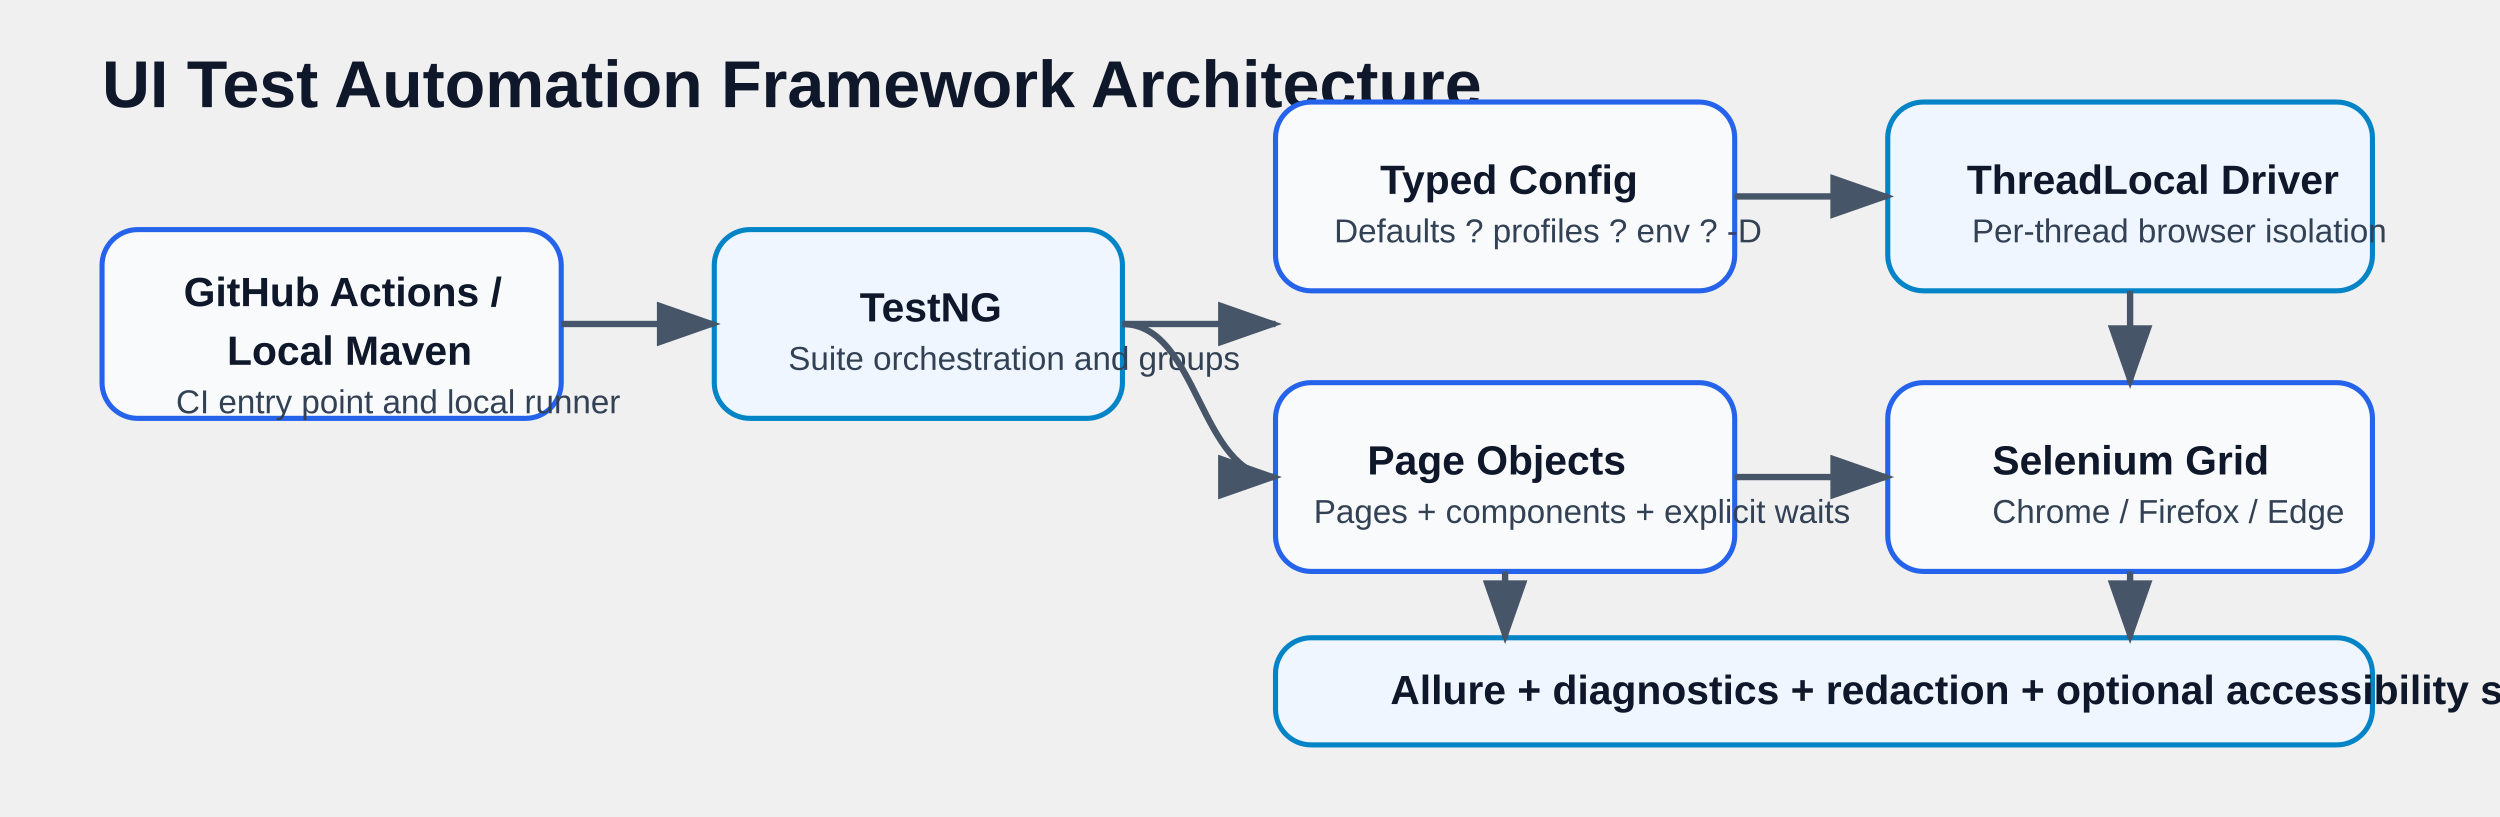
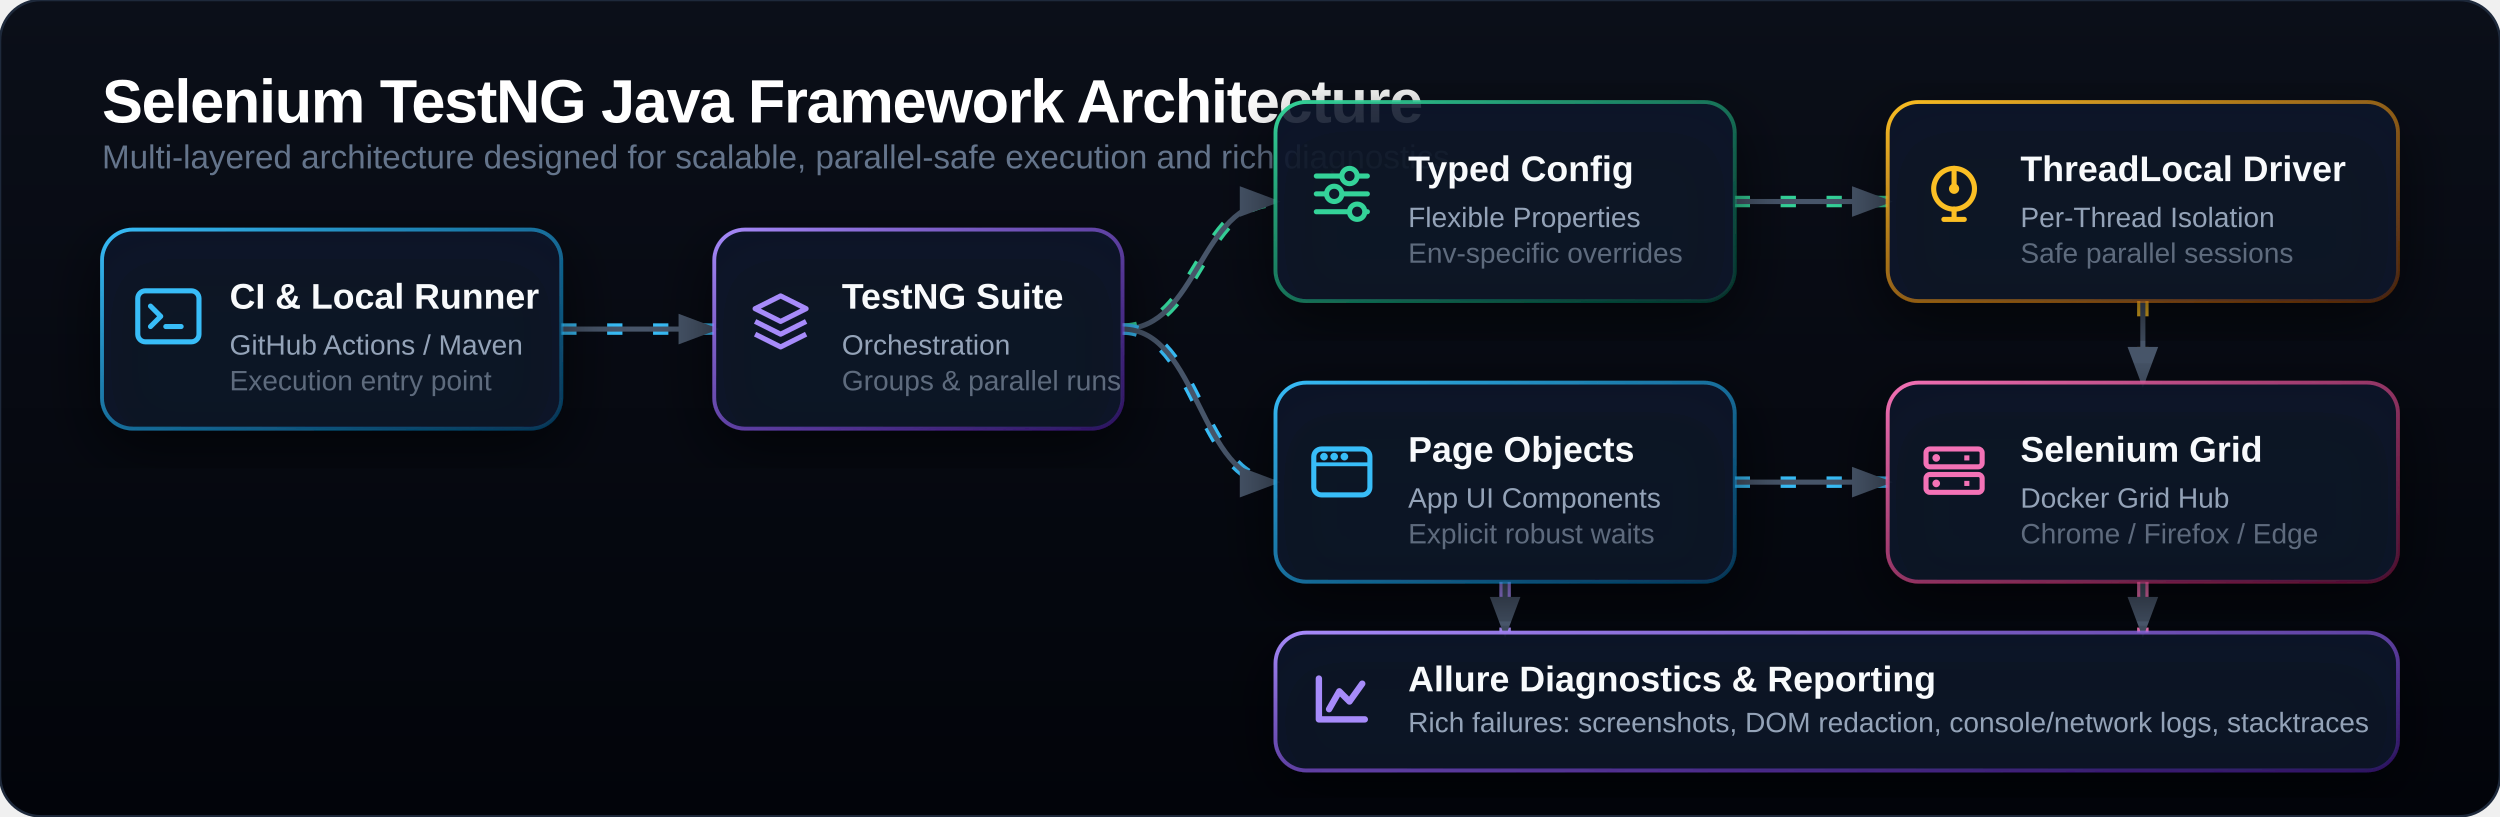
<svg xmlns="http://www.w3.org/2000/svg" width="980" height="320" viewBox="0 0 980 320" role="img" aria-labelledby="title desc">
+   <defs>
+     <linearGradient id="canvas-bg" x1="0" y1="0" x2="0" y2="1">
+       <stop offset="0%" stop-color="#0b0f19" />
+       <stop offset="100%" stop-color="#02040a" />
+     </linearGradient>
+     <linearGradient id="border-blue" x1="0" y1="0" x2="1" y2="1">
+       <stop offset="0%" stop-color="#38bdf8" />
+       <stop offset="100%" stop-color="#0369a1" stop-opacity="0.4" />
+     </linearGradient>
+     <linearGradient id="border-purple" x1="0" y1="0" x2="1" y2="1">
+       <stop offset="0%" stop-color="#a78bfa" />
+       <stop offset="100%" stop-color="#5b21b6" stop-opacity="0.4" />
+     </linearGradient>
+     <linearGradient id="border-green" x1="0" y1="0" x2="1" y2="1">
+       <stop offset="0%" stop-color="#34d399" />
+       <stop offset="100%" stop-color="#065f46" stop-opacity="0.4" />
+     </linearGradient>
+     <linearGradient id="border-amber" x1="0" y1="0" x2="1" y2="1">
+       <stop offset="0%" stop-color="#fbbf24" />
+       <stop offset="100%" stop-color="#92400e" stop-opacity="0.4" />
+     </linearGradient>
+     <linearGradient id="border-pink" x1="0" y1="0" x2="1" y2="1">
+       <stop offset="0%" stop-color="#f472b6" />
+       <stop offset="100%" stop-color="#9d174d" stop-opacity="0.4" />
+     </linearGradient>
+     <marker id="arrowhead" markerWidth="8" markerHeight="6" refX="7" refY="3" orient="auto">
+       <polygon points="0 0, 8 3, 0 6" fill="#475569" />
+     </marker>
+     <filter id="card-shadow" x="-20%" y="-20%" width="140%" height="140%">
+       <feDropShadow dx="0" dy="8" stdDeviation="12" flood-color="#000000" flood-opacity="0.7" />
+     </filter>
+   </defs>
  <style>
-     .title { font: 700 26px 'Segoe UI', Arial, sans-serif; fill: #0f172a; }
-     .label { font: 600 16px 'Segoe UI', Arial, sans-serif; fill: #0f172a; }
-     .small { font: 500 13px 'Segoe UI', Arial, sans-serif; fill: #334155; }
-     .box { fill: #f8fafc; stroke: #2563eb; stroke-width: 2; rx: 14; ry: 14; }
-     .boxAlt { fill: #eff6ff; stroke: #0284c7; stroke-width: 2; rx: 14; ry: 14; }
-     .arrow { stroke: #475569; stroke-width: 2.5; fill: none; marker-end: url(#arrowhead); }
+     .title { font: 700 24px 'Segoe UI', -apple-system, BlinkMacSystemFont, Arial, sans-serif; fill: #ffffff; letter-spacing: -0.5px; }
+     .subtitle { font: 500 13px 'Segoe UI', -apple-system, BlinkMacSystemFont, Arial, sans-serif; fill: #64748b; }
+     .label { font: 600 14px 'Segoe UI', -apple-system, BlinkMacSystemFont, Arial, sans-serif; fill: #f8fafc; }
+     .small { font: 500 11px 'Segoe UI', -apple-system, BlinkMacSystemFont, Arial, sans-serif; fill: #94a3b8; }
+ 
+     /* Card Styles and Pulse animations */
+     @keyframes card-breathing {
+       0%, 100% { opacity: 0.95; }
+       50% { opacity: 1; }
+     }
+     .card-bg { fill: #0f172a; fill-opacity: 0.85; filter: url(#card-shadow); rx: 12px; ry: 12px; animation: card-breathing 4s ease-in-out infinite; }
+ 
+     /* Connectors flow and pulse animations */
+     @keyframes flow {
+       from { stroke-dashoffset: 36; }
+       to { stroke-dashoffset: 0; }
+     }
+     @keyframes pulse {
+       0%, 100% { opacity: 0.2; }
+       50% { opacity: 0.45; }
+     }
+ 
+     .arrow { stroke: #475569; stroke-width: 2; fill: none; marker-end: url(#arrowhead); }
+     .arrow-glow {
+       stroke-width: 4.5;
+       fill: none;
+       stroke-dasharray: 6 12;
+       animation: flow 1.5s linear infinite, pulse 2.5s ease-in-out infinite;
+     }
+ 
+     /* Color-coded flows */
+     .flow-blue { stroke: #38bdf8; }
+     .flow-purple { stroke: #a78bfa; }
+     .flow-green { stroke: #34d399; }
+     .flow-amber { stroke: #fbbf24; }
+     .flow-pink { stroke: #f472b6; }
+ 
+     .accent-blue { fill: #38bdf8; }
+     .accent-purple { fill: #a78bfa; }
+     .accent-green { fill: #34d399; }
+     .accent-amber { fill: #fbbf24; }
+     .accent-pink { fill: #f472b6; }
  </style>
-   <defs>
-     <marker id="arrowhead" markerWidth="10" markerHeight="7" refX="9" refY="3.5" orient="auto">
-       <polygon points="0 0, 10 3.5, 0 7" fill="#475569" />
-     </marker>
-   </defs>
-   <text x="40" y="42" class="title">UI Test Automation Framework Architecture</text>
-   <rect x="40" y="90" width="180" height="74" class="box" />
-   <text x="72" y="120" class="label">GitHub Actions /</text>
-   <text x="89" y="143" class="label">Local Maven</text>
-   <text x="69" y="162" class="small">CI entry point and local runner</text>
-   <rect x="280" y="90" width="160" height="74" class="boxAlt" />
-   <text x="337" y="126" class="label">TestNG</text>
-   <text x="309" y="145" class="small">Suite orchestration and groups</text>
-   <rect x="500" y="40" width="180" height="74" class="box" />
-   <text x="541" y="76" class="label">Typed Config</text>
-   <text x="523" y="95" class="small">Defaults ? profiles ? env ? -D</text>
-   <rect x="500" y="150" width="180" height="74" class="box" />
-   <text x="536" y="186" class="label">Page Objects</text>
-   <text x="515" y="205" class="small">Pages + components + explicit waits</text>
-   <rect x="740" y="40" width="190" height="74" class="boxAlt" />
-   <text x="771" y="76" class="label">ThreadLocal Driver</text>
-   <text x="773" y="95" class="small">Per-thread browser isolation</text>
-   <rect x="740" y="150" width="190" height="74" class="box" />
-   <text x="781" y="186" class="label">Selenium Grid</text>
-   <text x="781" y="205" class="small">Chrome / Firefox / Edge</text>
-   <rect x="500" y="250" width="430" height="42" class="boxAlt" />
-   <text x="545" y="276" class="label">Allure + diagnostics + redaction + optional accessibility smoke</text>
-   <path d="M220 127 H280" class="arrow" />
-   <path d="M440 127 H500" class="arrow" />
-   <path d="M440 127 C470 127, 470 187, 500 187" class="arrow" />
-   <path d="M680 77 H740" class="arrow" />
-   <path d="M680 187 H740" class="arrow" />
-   <path d="M835 114 V150" class="arrow" />
-   <path d="M590 224 V250" class="arrow" />
-   <path d="M835 224 V250" class="arrow" />
+   <rect width="980" height="320" rx="16" fill="url(#canvas-bg)" stroke="#1e293b" stroke-width="1" />
+   <text x="40" y="48" class="title">Selenium TestNG Java Framework Architecture</text>
+   <text x="40" y="66" class="subtitle">Multi-layered architecture designed for scalable, parallel-safe execution and rich diagnostics</text>
+   <path d="M 220 129 H 280" class="arrow-glow flow-blue" />
+   <path d="M 220 129 H 280" class="arrow" />
+   <path d="M 440 129 C 470 129, 470 79, 500 79" class="arrow-glow flow-green" />
+   <path d="M 440 129 C 470 129, 470 79, 500 79" class="arrow" />
+   <path d="M 440 129 C 470 129, 470 189, 500 189" class="arrow-glow flow-blue" />
+   <path d="M 440 129 C 470 129, 470 189, 500 189" class="arrow" />
+   <path d="M 680 79 H 740" class="arrow-glow flow-green" />
+   <path d="M 680 79 H 740" class="arrow" />
+   <path d="M 680 189 H 740" class="arrow-glow flow-blue" />
+   <path d="M 680 189 H 740" class="arrow" />
+   <path d="M 840 118 V 150" class="arrow-glow flow-amber" />
+   <path d="M 840 118 V 150" class="arrow" />
+   <path d="M 590 228 V 248" class="arrow-glow flow-purple" />
+   <path d="M 590 228 V 248" class="arrow" />
+   <path d="M 840 228 V 248" class="arrow-glow flow-pink" />
+   <path d="M 840 228 V 248" class="arrow" />
+   <g transform="translate(0, 0)">
+     <rect x="40" y="90" width="180" height="78" class="card-bg" stroke="url(#border-blue)" stroke-width="1.5" />
+     <g transform="translate(54, 114)" class="accent-blue">
+       <rect x="0" y="0" width="24" height="20" rx="3" fill="none" stroke="#38bdf8" stroke-width="2" />
+       <path d="M5 6 L9 10 L5 14" fill="none" stroke="#38bdf8" stroke-width="2" stroke-linecap="round" stroke-linejoin="round" />
+       <line x1="11" y1="14" x2="17" y2="14" stroke="#38bdf8" stroke-width="2" stroke-linecap="round" />
+     </g>
+     <text x="90" y="121" class="label">CI &amp; Local Runner</text>
+     <text x="90" y="139" class="small">GitHub Actions / Maven</text>
+     <text x="90" y="153" class="small" opacity="0.6">Execution entry point</text>
+   </g>
+   <g transform="translate(0, 0)">
+     <rect x="280" y="90" width="160" height="78" class="card-bg" stroke="url(#border-purple)" stroke-width="1.5" />
+     <g transform="translate(294, 114)" class="accent-purple">
+       <path d="M2 7 L12 2 L22 7 L12 12 Z" fill="none" stroke="#a78bfa" stroke-width="2" stroke-linejoin="round" />
+       <path d="M2 12 L12 17 L22 12" fill="none" stroke="#a78bfa" stroke-width="2" stroke-linejoin="round" />
+       <path d="M2 17 L12 22 L22 17" fill="none" stroke="#a78bfa" stroke-width="2" stroke-linejoin="round" />
+     </g>
+     <text x="330" y="121" class="label">TestNG Suite</text>
+     <text x="330" y="139" class="small">Orchestration</text>
+     <text x="330" y="153" class="small" opacity="0.6">Groups &amp; parallel runs</text>
+   </g>
+   <g transform="translate(0, 0)">
+     <rect x="500" y="40" width="180" height="78" class="card-bg" stroke="url(#border-green)" stroke-width="1.5" />
+     <g transform="translate(514, 64)" class="accent-green">
+       <path d="M2 5 H12 M18 5 H22 M2 12 H6 M12 12 H22 M2 19 H16 M20 19 H22" fill="none" stroke="#34d399" stroke-width="2" stroke-linecap="round" />
+       <circle cx="15" cy="5" r="3" fill="#0f172a" stroke="#34d399" stroke-width="2" />
+       <circle cx="9" cy="12" r="3" fill="#0f172a" stroke="#34d399" stroke-width="2" />
+       <circle cx="18" cy="19" r="3" fill="#0f172a" stroke="#34d399" stroke-width="2" />
+     </g>
+     <text x="552" y="71" class="label">Typed Config</text>
+     <text x="552" y="89" class="small">Flexible Properties</text>
+     <text x="552" y="103" class="small" opacity="0.6">Env-specific overrides</text>
+   </g>
+   <g transform="translate(0, 0)">
+     <rect x="500" y="150" width="180" height="78" class="card-bg" stroke="url(#border-blue)" stroke-width="1.5" />
+     <g transform="translate(514, 174)" class="accent-blue">
+       <rect x="1" y="2" width="22" height="18" rx="3" fill="none" stroke="#38bdf8" stroke-width="2" />
+       <line x1="1" y1="8" x2="23" y2="8" stroke="#38bdf8" stroke-width="1.5" />
+       <circle cx="5" cy="5" r="1.5" fill="#38bdf8" />
+       <circle cx="9" cy="5" r="1.5" fill="#38bdf8" />
+       <circle cx="13" cy="5" r="1.5" fill="#38bdf8" />
+     </g>
+     <text x="552" y="181" class="label">Page Objects</text>
+     <text x="552" y="199" class="small">App UI Components</text>
+     <text x="552" y="213" class="small" opacity="0.6">Explicit robust waits</text>
+   </g>
+   <g transform="translate(0, 0)">
+     <rect x="740" y="40" width="200" height="78" class="card-bg" stroke="url(#border-amber)" stroke-width="1.5" />
+     <g transform="translate(754, 64)" class="accent-amber">
+       <circle cx="12" cy="10" r="8" fill="none" stroke="#fbbf24" stroke-width="2" />
+       <circle cx="12" cy="10" r="2" fill="#fbbf24" />
+       <path d="M12 18 V22 M8 22 H16 M12 2 Q12 10 12 10" fill="none" stroke="#fbbf24" stroke-width="2" stroke-linecap="round" />
+     </g>
+     <text x="792" y="71" class="label">ThreadLocal Driver</text>
+     <text x="792" y="89" class="small">Per-Thread Isolation</text>
+     <text x="792" y="103" class="small" opacity="0.6">Safe parallel sessions</text>
+   </g>
+   <g transform="translate(0, 0)">
+     <rect x="740" y="150" width="200" height="78" class="card-bg" stroke="url(#border-pink)" stroke-width="1.5" />
+     <g transform="translate(754, 174)" class="accent-pink">
+       <rect x="1" y="2" width="22" height="7" rx="1.5" fill="none" stroke="#f472b6" stroke-width="2" />
+       <rect x="1" y="12" width="22" height="7" rx="1.5" fill="none" stroke="#f472b6" stroke-width="2" />
+       <circle cx="5" cy="5.5" r="1.5" fill="#f472b6" />
+       <circle cx="5" cy="15.5" r="1.5" fill="#f472b6" />
+       <line x1="16" y1="5.5" x2="19" y2="5.5" stroke="#f472b6" stroke-dasharray="2 1" stroke-width="2" />
+       <line x1="16" y1="15.5" x2="19" y2="15.5" stroke="#f472b6" stroke-dasharray="2 1" stroke-width="2" />
+     </g>
+     <text x="792" y="181" class="label">Selenium Grid</text>
+     <text x="792" y="199" class="small">Docker Grid Hub</text>
+     <text x="792" y="213" class="small" opacity="0.6">Chrome / Firefox / Edge</text>
+   </g>
+   <g transform="translate(0, 0)">
+     <rect x="500" y="248" width="440" height="54" class="card-bg" stroke="url(#border-purple)" stroke-width="1.5" />
+     <g transform="translate(514, 262)" class="accent-purple">
+       <path d="M3 20 V4 M3 20 H21 M7 16 L11 9 L15 13 L20 6" fill="none" stroke="#a78bfa" stroke-width="2.5" stroke-linecap="round" stroke-linejoin="round" />
+     </g>
+     <text x="552" y="271" class="label">Allure Diagnostics &amp; Reporting</text>
+     <text x="552" y="287" class="small">Rich failures: screenshots, DOM redaction, console/network logs, stacktraces</text>
+   </g>
</svg>
